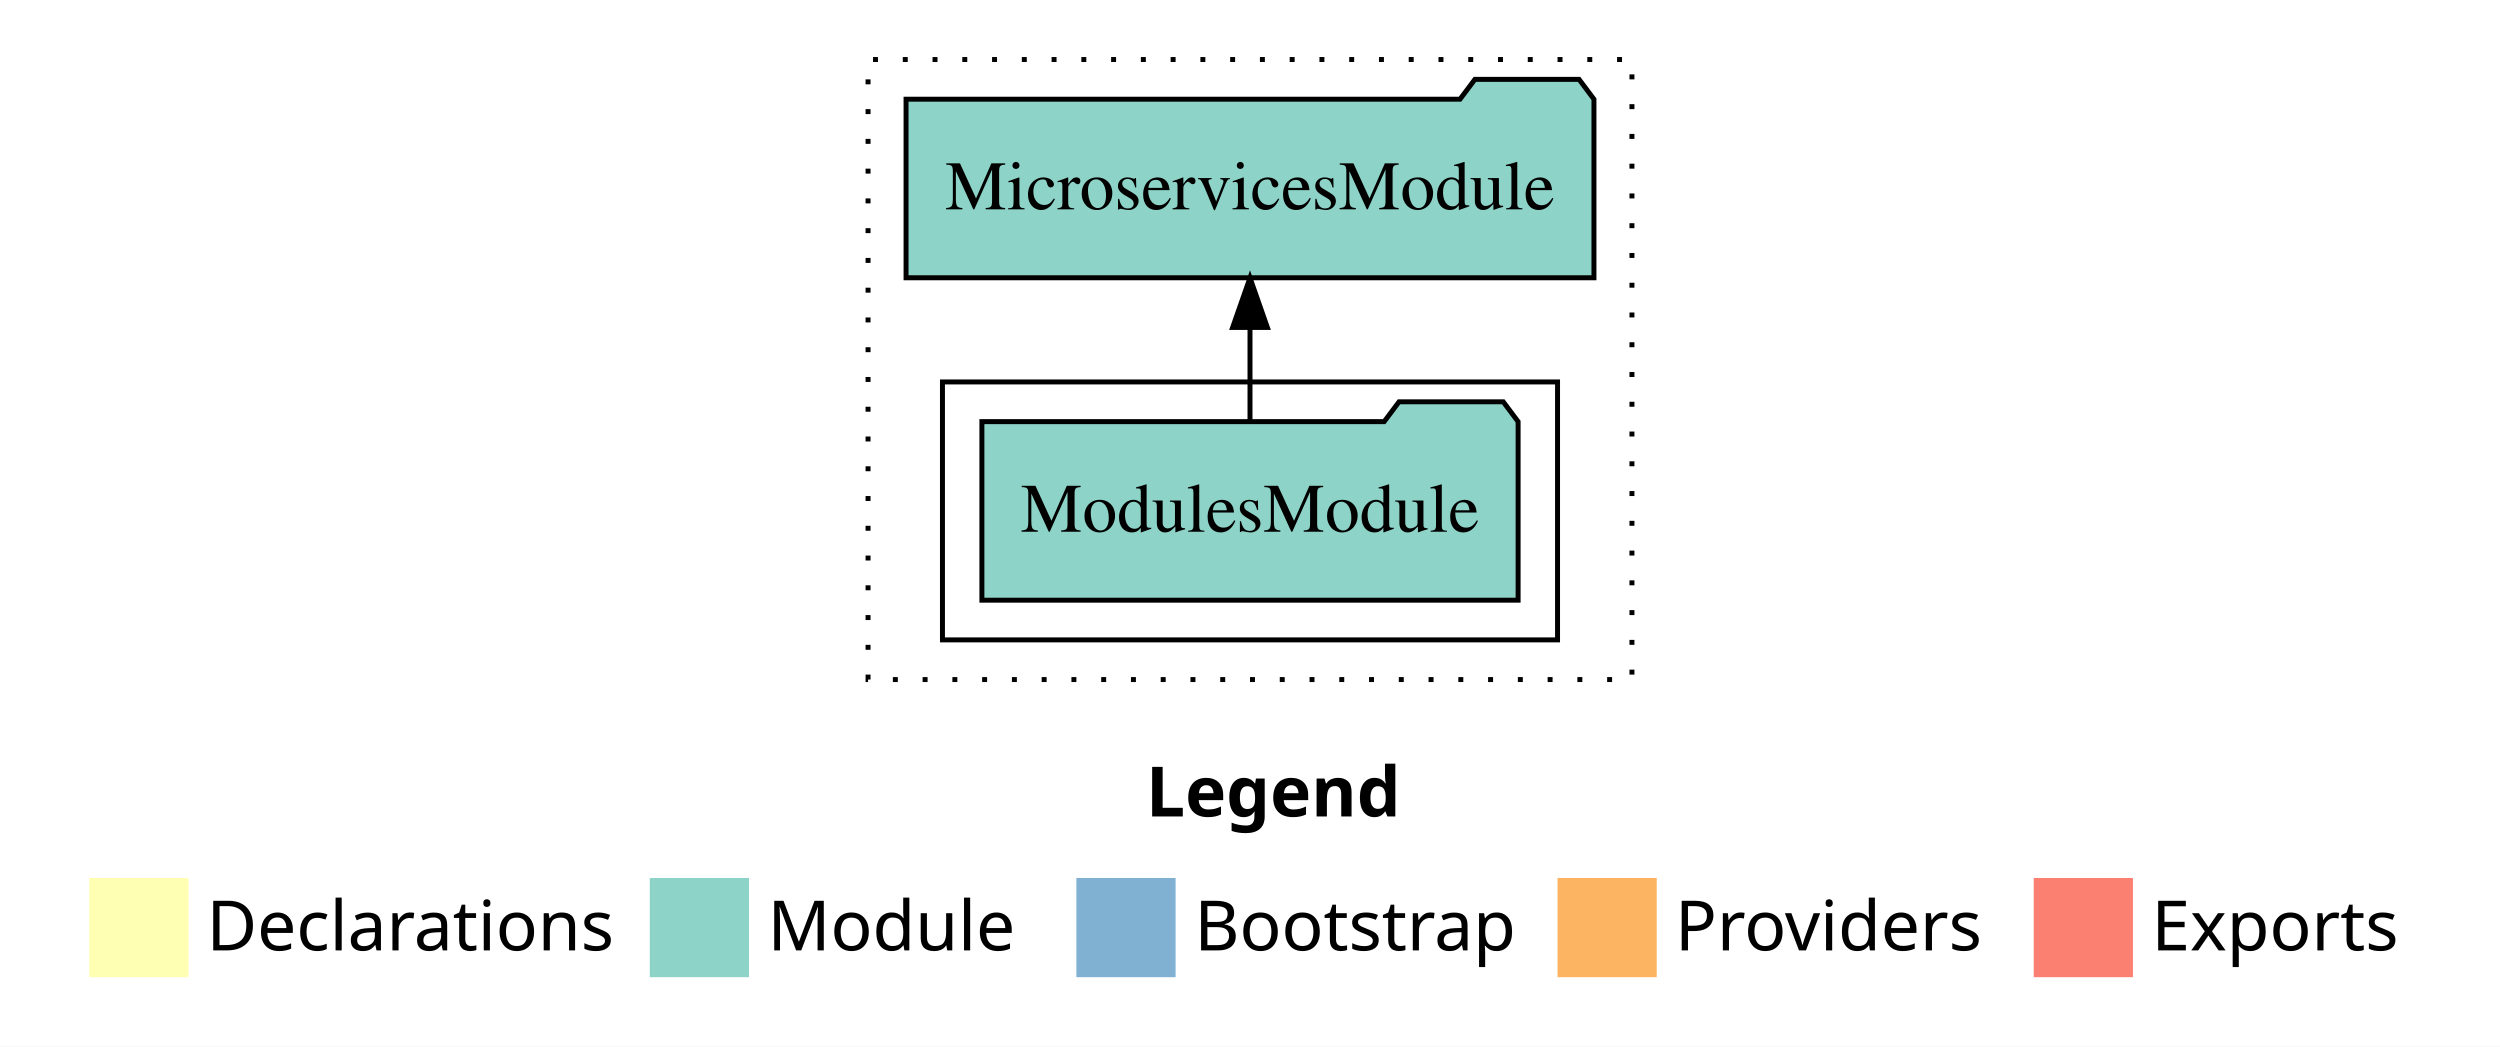
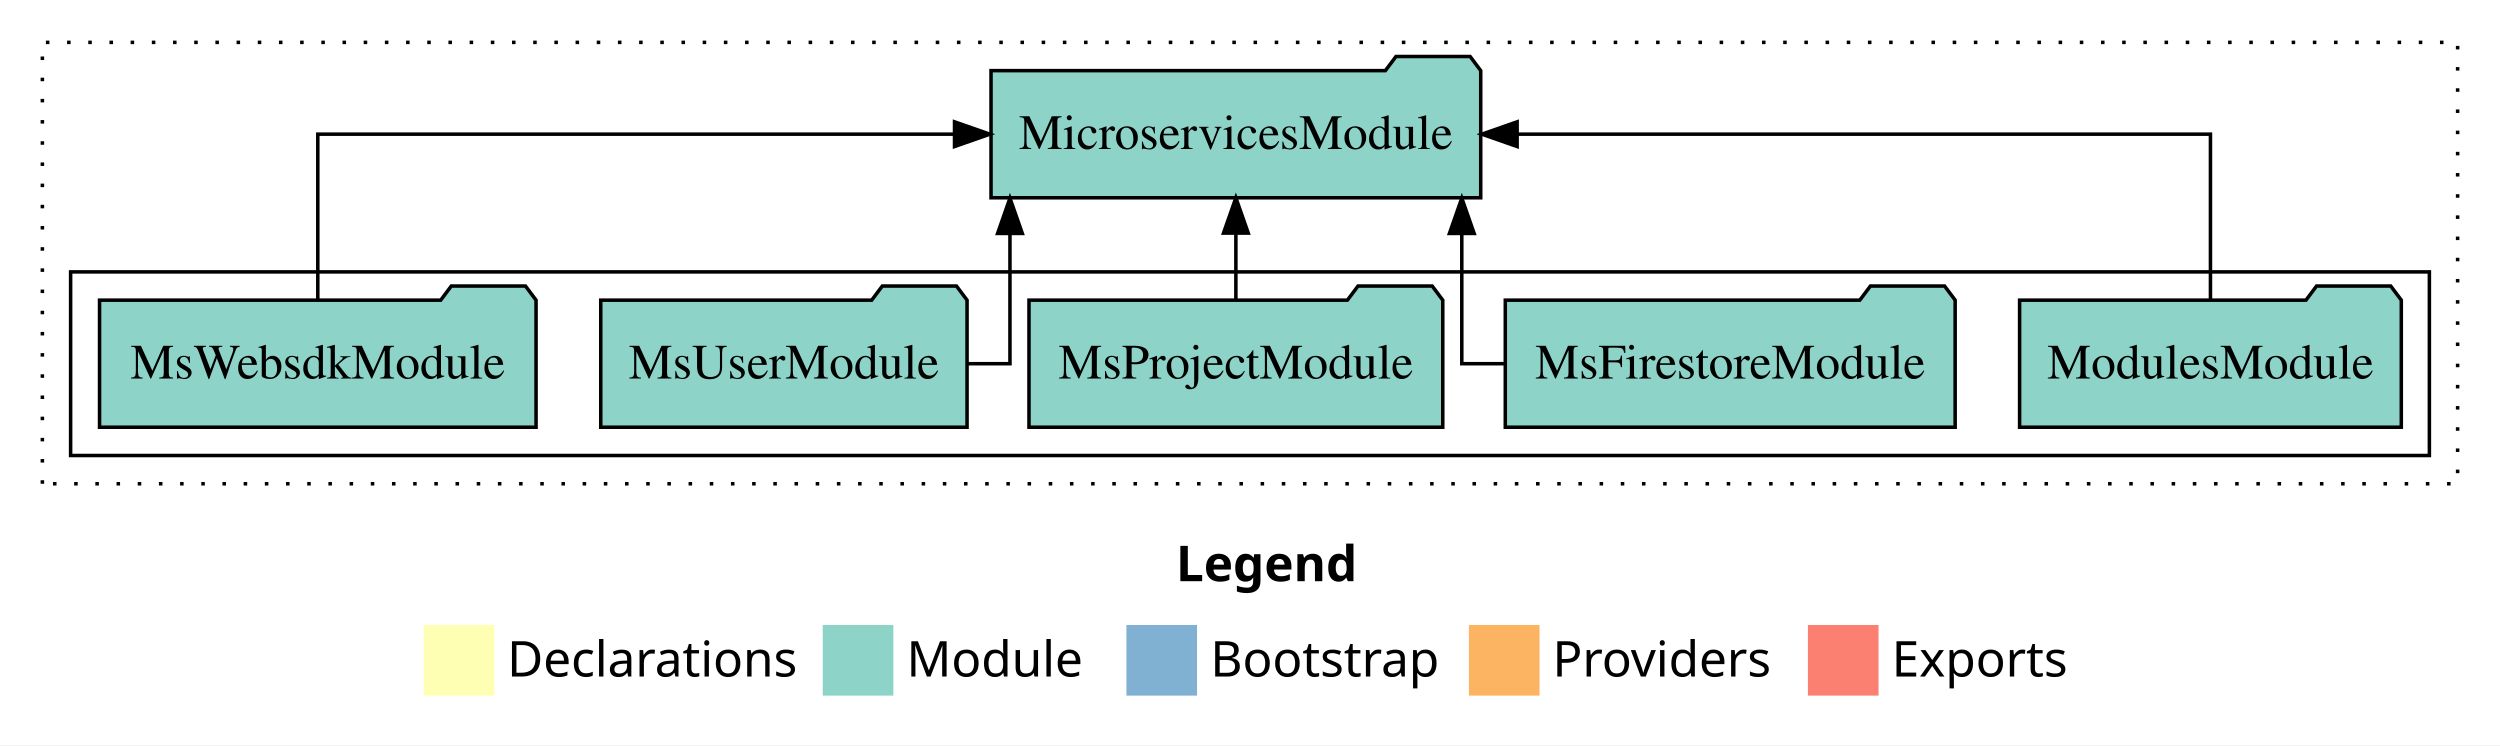
- <svg xmlns="http://www.w3.org/2000/svg" width="504pt" height="211pt" viewBox="0.00 0.00 504.00 211.00">
+ <svg xmlns="http://www.w3.org/2000/svg" width="708pt" height="211pt" viewBox="0.00 0.00 708.00 211.00">
  <g id="graph0" class="graph" transform="scale(1 1) rotate(0) translate(4 207)">
-     <polygon fill="white" stroke="transparent" points="-4,4 -4,-207 500,-207 500,4 -4,4" />
-     <text text-anchor="start" x="227.01" y="-42.4" font-family="Times-12" font-weight="bold" font-size="14.00">Legend</text>
-     <polygon fill="#ffffb3" stroke="transparent" points="14,-10 14,-30 34,-30 34,-10 14,-10" />
-     <text text-anchor="start" x="37.63" y="-15.4" font-family="Times-12" font-size="14.00">  Declarations</text>
-     <polygon fill="#8dd3c7" stroke="transparent" points="127,-10 127,-30 147,-30 147,-10 127,-10" />
-     <text text-anchor="start" x="150.73" y="-15.4" font-family="Times-12" font-size="14.00">  Module</text>
-     <polygon fill="#80b1d3" stroke="transparent" points="213,-10 213,-30 233,-30 233,-10 213,-10" />
-     <text text-anchor="start" x="236.78" y="-15.4" font-family="Times-12" font-size="14.00">  Bootstrap</text>
-     <polygon fill="#fdb462" stroke="transparent" points="310,-10 310,-30 330,-30 330,-10 310,-10" />
-     <text text-anchor="start" x="333.67" y="-15.4" font-family="Times-12" font-size="14.00">  Providers</text>
-     <polygon fill="#fb8072" stroke="transparent" points="406,-10 406,-30 426,-30 426,-10 406,-10" />
-     <text text-anchor="start" x="429.73" y="-15.4" font-family="Times-12" font-size="14.00">  Exports</text>
+     <polygon fill="white" stroke="transparent" points="-4,4 -4,-207 704,-207 704,4 -4,4" />
+     <text text-anchor="start" x="329.01" y="-42.4" font-family="Times-12" font-weight="bold" font-size="14.00">Legend
+     </text>
+     <polygon fill="#ffffb3" stroke="transparent" points="116,-10 116,-30 136,-30 136,-10 116,-10" />
+     <text text-anchor="start" x="139.63" y="-15.4" font-family="Times-12" font-size="14.00"> Declarations</text>
+     <polygon fill="#8dd3c7" stroke="transparent" points="229,-10 229,-30 249,-30 249,-10 229,-10" />
+     <text text-anchor="start" x="252.73" y="-15.4" font-family="Times-12" font-size="14.00"> Module</text>
+     <polygon fill="#80b1d3" stroke="transparent" points="315,-10 315,-30 335,-30 335,-10 315,-10" />
+     <text text-anchor="start" x="338.78" y="-15.4" font-family="Times-12" font-size="14.00"> Bootstrap</text>
+     <polygon fill="#fdb462" stroke="transparent" points="412,-10 412,-30 432,-30 432,-10 412,-10" />
+     <text text-anchor="start" x="435.67" y="-15.4" font-family="Times-12" font-size="14.00"> Providers</text>
+     <polygon fill="#fb8072" stroke="transparent" points="508,-10 508,-30 528,-30 528,-10 508,-10" />
+     <text text-anchor="start" x="531.73" y="-15.4" font-family="Times-12" font-size="14.00"> Exports</text>
    <g id="clust1" class="cluster">
-       <polygon fill="none" stroke="black" stroke-dasharray="1,5" points="171,-70 171,-195 325,-195 325,-70 171,-70" />
+       <polygon fill="none" stroke="black" stroke-dasharray="1,5" points="8,-70 8,-195 692,-195 692,-70 8,-70" />
    </g>
    <g id="clust3" class="cluster">
-       <polygon fill="none" stroke="black" points="186,-78 186,-130 310,-130 310,-78 186,-78" />
+       <polygon fill="none" stroke="black" points="16,-78 16,-130 684,-130 684,-78 16,-78" />
    </g>
    <g id="node1" class="node">
-       <polygon fill="#8dd3c7" stroke="black" points="302.05,-122 299.05,-126 278.05,-126 275.05,-122 193.95,-122 193.95,-86 302.05,-86 302.05,-122" />
-       <text text-anchor="middle" x="248" y="-99.8" font-family="Times,serif" font-size="14.00">ModulesModule</text>
+       <polygon fill="#8dd3c7" stroke="black" points="676.05,-122 673.05,-126 652.05,-126 649.05,-122 567.95,-122 567.95,-86 676.05,-86 676.05,-122" />
+       <text text-anchor="middle" x="622" y="-99.8" font-family="Times,serif" font-size="14.00">ModulesModule</text>
+     </g>
+     <g id="node6" class="node">
+       <polygon fill="#8dd3c7" stroke="black" points="415.34,-187 412.34,-191 391.34,-191 388.34,-187 276.66,-187 276.66,-151 415.34,-151 415.34,-187" />
+       <text text-anchor="middle" x="346" y="-164.8" font-family="Times,serif" font-size="14.00">MicroservicesModule
+         </text>
+     </g>
+     <g id="edge1" class="edge">
+       <path fill="none" stroke="black" d="M622,-122.11C622,-141.34 622,-169 622,-169 622,-169 425.65,-169 425.65,-169" />
+       <polygon fill="black" stroke="black" points="425.65,-165.5 415.65,-169 425.65,-172.5 425.65,-165.5" />
    </g>
    <g id="node2" class="node">
-       <polygon fill="#8dd3c7" stroke="black" points="317.34,-187 314.34,-191 293.34,-191 290.34,-187 178.66,-187 178.66,-151 317.34,-151 317.34,-187" />
-       <text text-anchor="middle" x="248" y="-164.8" font-family="Times,serif" font-size="14.00">MicroservicesModule</text>
+       <polygon fill="#8dd3c7" stroke="black" points="549.7,-122 546.7,-126 525.7,-126 522.7,-122 422.3,-122 422.3,-86 549.7,-86 549.7,-122" />
+       <text text-anchor="middle" x="486" y="-99.8" font-family="Times,serif" font-size="14.00">MsFirestoreModule
+         </text>
    </g>
-     <g id="edge1" class="edge">
-       <path fill="none" stroke="black" d="M248,-122.11C248,-122.11 248,-140.99 248,-140.99" />
-       <polygon fill="black" stroke="black" points="244.5,-140.99 248,-150.99 251.5,-140.99 244.5,-140.99" />
+     <g id="edge2" class="edge">
+       <path fill="none" stroke="black" d="M422.2,-104C414.88,-104 409.98,-104 409.98,-104 409.98,-104 409.98,-140.89 409.98,-140.89" />
+       <polygon fill="black" stroke="black" points="406.48,-140.89 409.98,-150.89 413.48,-140.89 406.48,-140.89" />
+     </g>
+     <g id="node3" class="node">
+       <polygon fill="#8dd3c7" stroke="black" points="404.59,-122 401.59,-126 380.59,-126 377.59,-122 287.41,-122 287.41,-86 404.59,-86 404.59,-122" />
+       <text text-anchor="middle" x="346" y="-99.8" font-family="Times,serif" font-size="14.00">MsProjectModule</text>
+     </g>
+     <g id="edge3" class="edge">
+       <path fill="none" stroke="black" d="M346,-122.11C346,-122.11 346,-140.99 346,-140.99" />
+       <polygon fill="black" stroke="black" points="342.5,-140.99 346,-150.99 349.5,-140.99 342.5,-140.99" />
+     </g>
+     <g id="node4" class="node">
+       <polygon fill="#8dd3c7" stroke="black" points="269.87,-122 266.87,-126 245.87,-126 242.87,-122 166.13,-122 166.13,-86 269.87,-86 269.87,-122" />
+       <text text-anchor="middle" x="218" y="-99.8" font-family="Times,serif" font-size="14.00">MsUserModule</text>
+     </g>
+     <g id="edge4" class="edge">
+       <path fill="none" stroke="black" d="M269.97,-104C277.09,-104 282.02,-104 282.02,-104 282.02,-104 282.02,-140.89 282.02,-140.89" />
+       <polygon fill="black" stroke="black" points="278.52,-140.89 282.02,-150.89 285.52,-140.89 278.52,-140.89" />
+     </g>
+     <g id="node5" class="node">
+       <polygon fill="#8dd3c7" stroke="black" points="147.81,-122 144.81,-126 123.81,-126 120.81,-122 24.19,-122 24.19,-86 147.81,-86 147.81,-122" />
+       <text text-anchor="middle" x="86" y="-99.8" font-family="Times,serif" font-size="14.00">MsWebsdkModule</text>
+     </g>
+     <g id="edge5" class="edge">
+       <path fill="none" stroke="black" d="M86,-122.11C86,-141.34 86,-169 86,-169 86,-169 266.32,-169 266.32,-169" />
+       <polygon fill="black" stroke="black" points="266.32,-172.5 276.32,-169 266.32,-165.5 266.32,-172.5" />
    </g>
  </g>
</svg>
